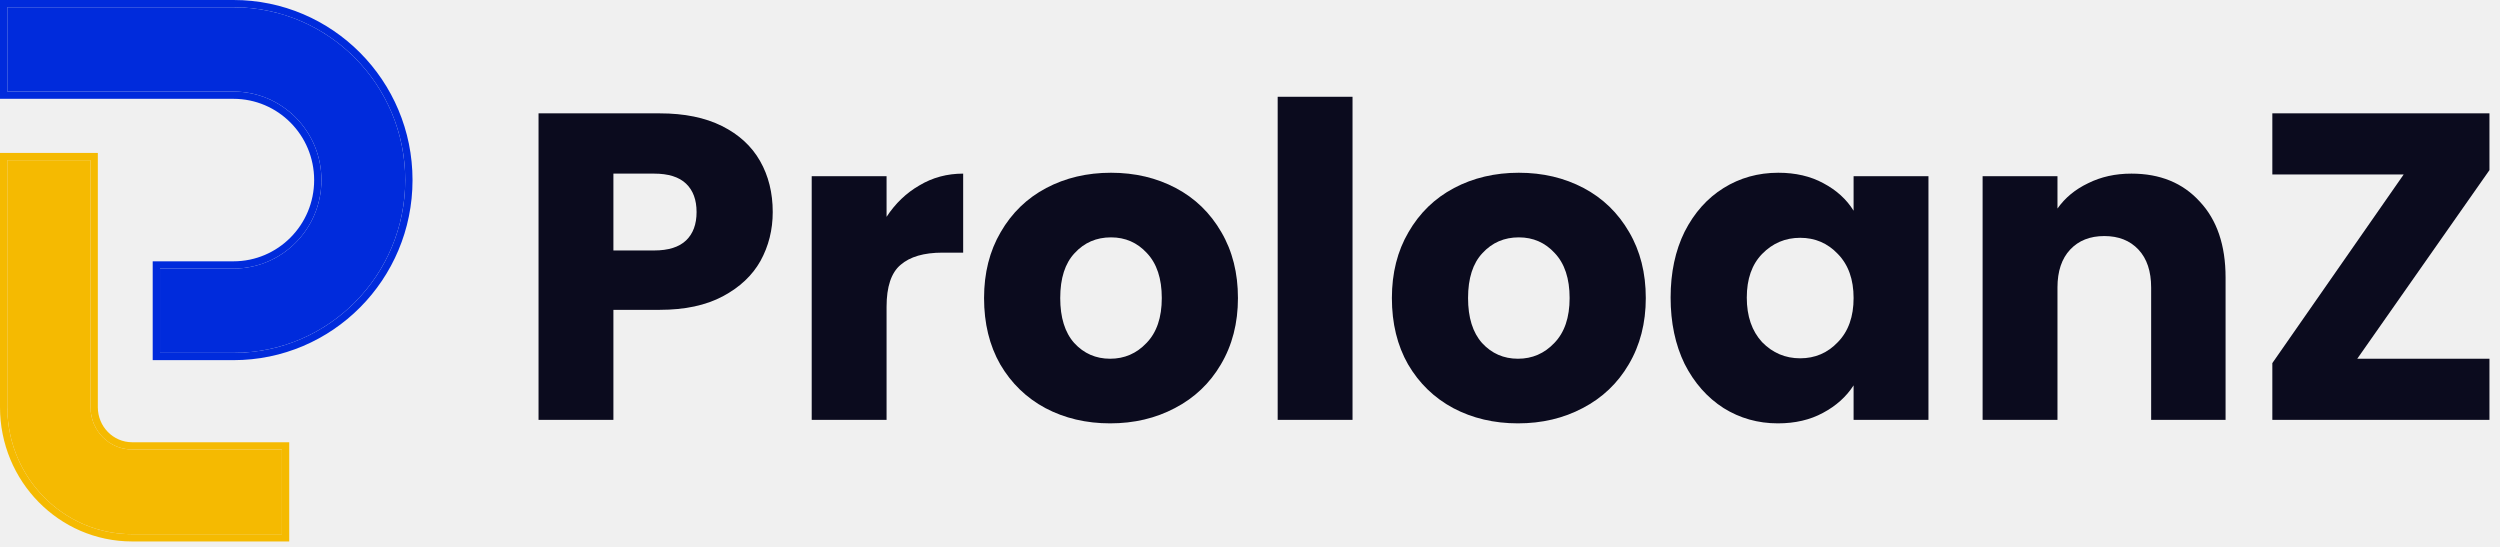
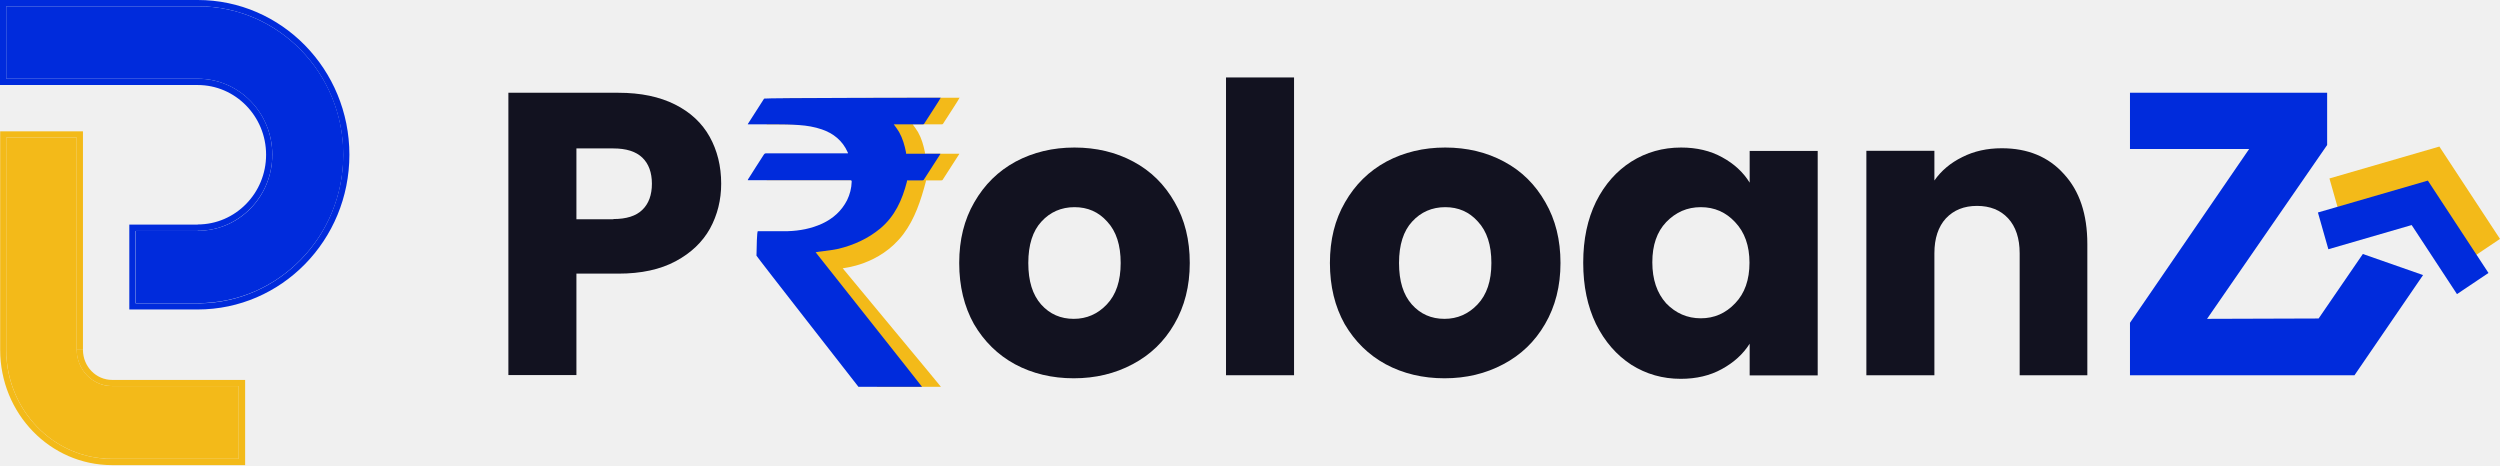
- <svg xmlns="http://www.w3.org/2000/svg" width="183" height="40" viewBox="0 0 183 40" fill="none">
-   <path d="M9.672 32.904H20.637L20.637 39.102H9.672C4.626 39.102 0.535 34.94 0.535 29.805L0.535 11.729H6.626L6.626 29.805C6.626 31.517 7.99 32.904 9.672 32.904Z" fill="#F5BA01" />
-   <path d="M9.672 39.102H20.637L20.637 32.904H9.672L9.593 32.903C8 32.862 6.71 31.576 6.63 29.965L6.626 29.805L7.161 29.805C7.161 31.234 8.296 32.372 9.672 32.372H21.172L21.172 39.634H9.672C4.319 39.634 1.71394e-05 35.222 8.04606e-07 29.805L0 11.197H7.161L7.161 29.805L6.626 29.805L6.626 11.729H0.535L0.535 29.805L0.538 30.046C0.661 34.989 4.577 38.973 9.436 39.099L9.672 39.102Z" fill="#F5BA01" />
-   <path d="M23.53 13.181C23.53 9.603 20.648 6.702 17.091 6.702H0.534V0.532H17.091C24.034 0.532 29.663 6.195 29.663 13.181C29.663 20.167 24.034 25.831 17.091 25.831H11.713V19.66H17.091C20.648 19.66 23.53 16.759 23.53 13.181Z" fill="#002BDC" />
-   <path d="M29.663 13.181C29.663 6.25 24.122 0.621 17.254 0.533L17.091 0.532L17.091 0C24.335 1.61174e-05 30.197 5.907 30.197 13.181C30.197 20.456 24.335 26.363 17.091 26.363H11.178V19.128H17.091L17.091 19.66H11.713V25.831H17.091L17.254 25.829C24.122 25.742 29.663 20.113 29.663 13.181ZM22.996 13.181C22.996 9.891 20.347 7.234 17.091 7.234H0V0H17.091L17.091 0.532H0.534V6.702H17.091C20.648 6.702 23.53 9.603 23.53 13.181L23.528 13.348C23.442 16.794 20.682 19.571 17.258 19.658L17.091 19.66L17.091 19.128C20.347 19.128 22.996 16.471 22.996 13.181Z" fill="#002BDC" />
-   <path d="M172.551 26.26H182.228V30.734H166.335V26.579L175.948 12.773H166.335V8.298H182.228V12.453L172.551 26.26Z" fill="#0B0B1E" />
-   <path d="M156.022 12.709C158.116 12.709 159.782 13.39 161.021 14.754C162.281 16.096 162.912 17.95 162.912 20.315V30.734H157.464V21.05C157.464 19.857 157.154 18.93 156.535 18.27C155.915 17.609 155.082 17.279 154.036 17.279C152.989 17.279 152.156 17.609 151.536 18.27C150.917 18.93 150.607 19.857 150.607 21.05V30.734H145.127V12.9H150.607V15.265C151.162 14.477 151.91 13.859 152.85 13.412C153.79 12.943 154.847 12.709 156.022 12.709Z" fill="#0B0B1E" />
-   <path d="M122.289 21.785C122.289 19.953 122.631 18.344 123.315 16.959C124.02 15.574 124.97 14.509 126.166 13.763C127.363 13.018 128.698 12.645 130.172 12.645C131.432 12.645 132.532 12.9 133.472 13.412C134.434 13.923 135.171 14.594 135.683 15.425V12.9H141.163V30.734H135.683V28.209C135.149 29.04 134.402 29.711 133.44 30.223C132.5 30.734 131.4 30.99 130.14 30.99C128.687 30.99 127.363 30.617 126.166 29.871C124.97 29.104 124.02 28.028 123.315 26.643C122.631 25.237 122.289 23.617 122.289 21.785ZM135.683 21.817C135.683 20.453 135.299 19.378 134.53 18.589C133.782 17.801 132.864 17.407 131.774 17.407C130.685 17.407 129.755 17.801 128.986 18.589C128.239 19.356 127.865 20.422 127.865 21.785C127.865 23.149 128.239 24.235 128.986 25.045C129.755 25.833 130.685 26.228 131.774 26.228C132.864 26.228 133.782 25.833 134.53 25.045C135.299 24.257 135.683 23.181 135.683 21.817Z" fill="#0B0B1E" />
-   <path d="M111.115 30.99C109.363 30.99 107.782 30.617 106.372 29.871C104.984 29.125 103.884 28.06 103.072 26.675C102.281 25.29 101.886 23.671 101.886 21.817C101.886 19.985 102.292 18.376 103.104 16.991C103.916 15.585 105.027 14.509 106.436 13.763C107.846 13.018 109.427 12.645 111.179 12.645C112.931 12.645 114.511 13.018 115.921 13.763C117.331 14.509 118.442 15.585 119.254 16.991C120.066 18.376 120.472 19.985 120.472 21.817C120.472 23.649 120.055 25.269 119.222 26.675C118.41 28.06 117.289 29.125 115.857 29.871C114.447 30.617 112.867 30.99 111.115 30.99ZM111.115 26.259C112.162 26.259 113.048 25.876 113.774 25.109C114.522 24.342 114.896 23.245 114.896 21.817C114.896 20.39 114.533 19.292 113.806 18.525C113.102 17.758 112.226 17.375 111.179 17.375C110.111 17.375 109.224 17.758 108.519 18.525C107.814 19.271 107.462 20.368 107.462 21.817C107.462 23.245 107.804 24.342 108.487 25.109C109.192 25.876 110.068 26.259 111.115 26.259Z" fill="#0B0B1E" />
-   <path d="M99.005 7.084V30.734H93.526V7.084H99.005Z" fill="#0B0B1E" />
-   <path d="M81.262 30.99C79.51 30.99 77.929 30.617 76.519 29.871C75.131 29.125 74.031 28.06 73.219 26.675C72.428 25.29 72.033 23.671 72.033 21.817C72.033 19.985 72.439 18.376 73.251 16.991C74.063 15.585 75.174 14.509 76.583 13.763C77.993 13.018 79.574 12.645 81.326 12.645C83.078 12.645 84.658 13.018 86.068 13.763C87.478 14.509 88.589 15.585 89.401 16.991C90.213 18.376 90.618 19.985 90.618 21.817C90.618 23.649 90.202 25.269 89.369 26.675C88.557 28.06 87.436 29.125 86.004 29.871C84.594 30.617 83.013 30.99 81.262 30.99ZM81.262 26.259C82.308 26.259 83.195 25.876 83.921 25.109C84.669 24.342 85.043 23.245 85.043 21.817C85.043 20.39 84.68 19.292 83.953 18.525C83.249 17.758 82.373 17.375 81.326 17.375C80.258 17.375 79.371 17.758 78.666 18.525C77.961 19.271 77.609 20.368 77.609 21.817C77.609 23.245 77.951 24.342 78.634 25.109C79.339 25.876 80.215 26.259 81.262 26.259Z" fill="#0B0B1E" />
-   <path d="M64.897 15.873C65.538 14.893 66.339 14.126 67.3 13.572C68.261 12.996 69.329 12.709 70.504 12.709V18.493H68.998C67.631 18.493 66.606 18.792 65.922 19.388C65.239 19.963 64.897 20.986 64.897 22.456V30.734H59.417V12.9H64.897V15.873Z" fill="#0B0B1E" />
-   <path d="M56.564 15.521C56.564 16.821 56.265 18.014 55.667 19.101C55.069 20.166 54.151 21.029 52.911 21.69C51.672 22.35 50.134 22.68 48.297 22.68H44.901V30.734H39.421V8.298H48.297C50.092 8.298 51.608 8.607 52.847 9.225C54.086 9.843 55.016 10.695 55.635 11.782C56.255 12.869 56.564 14.115 56.564 15.521ZM47.881 18.334C48.927 18.334 49.707 18.089 50.22 17.599C50.733 17.109 50.989 16.416 50.989 15.521C50.989 14.626 50.733 13.934 50.22 13.444C49.707 12.954 48.927 12.709 47.881 12.709H44.901V18.334H47.881Z" fill="#0B0B1E" />
+ <svg xmlns="http://www.w3.org/2000/svg" width="215" height="40" viewBox="0 0 215 40" fill="none">
+   <g clip-path="url(#clip0_4425_129)">
+     <path d="M9.624 33.199H20.531V39.458H9.624C4.598 39.458 0.535 35.26 0.535 30.07V11.836H6.599V30.07C6.599 31.789 7.959 33.199 9.624 33.199Z" fill="#F3BA19" />
+     <path d="M9.624 39.458H20.531V33.199H9.548C7.959 33.153 6.676 31.851 6.599 30.24V30.085H7.134C7.134 31.526 8.264 32.672 9.639 32.672H21.081V40H9.639C4.308 40 0.015 35.554 0.015 30.085V11.294H7.134V30.07H6.599V11.836H0.535L0.535 30.318C0.657 35.306 4.552 39.334 9.395 39.458H9.624Z" fill="#F3BA19" />
+     <path d="M23.419 13.307C23.419 9.698 20.547 6.77 17.018 6.77H0.535V0.542H17.018C23.923 0.542 29.529 6.259 29.529 13.307C29.529 20.356 23.923 26.073 17.018 26.073H11.671V19.845H17.018C20.562 19.845 23.419 16.917 23.419 13.307Z" fill="#002BDC" />
+     <path d="M29.514 13.307C29.514 6.305 23.999 0.62 17.171 0.542H17.003V0C24.213 0 30.048 5.964 30.048 13.307C30.048 20.651 24.213 26.615 17.003 26.615H11.121V19.318H17.003V19.861H11.656V26.088H17.171C23.999 25.995 29.514 20.325 29.514 13.323V13.307ZM22.884 13.307C22.884 9.992 20.241 7.312 17.003 7.312H0V0H17.003V0.542L0.535 0.542V6.77H17.018C20.562 6.77 23.419 9.698 23.419 13.307L23.419 13.478C23.327 16.948 20.577 19.752 17.171 19.845H17.003V19.303C20.241 19.303 22.884 16.623 22.884 13.307Z" fill="#002BDC" />
+     <path d="M172.163 12.75C174.394 12.75 176.181 13.493 177.495 14.965C178.839 16.421 179.511 18.42 179.511 20.991V32.27H173.691V21.782C173.691 20.496 173.355 19.489 172.698 18.776C172.041 18.064 171.14 17.707 170.025 17.707C168.91 17.707 168.024 18.064 167.351 18.776C166.695 19.489 166.358 20.496 166.358 21.782V32.27H160.508V12.967H166.358V15.523C166.954 14.671 167.749 14.005 168.757 13.509C169.765 12.998 170.896 12.75 172.148 12.75H172.163Z" fill="#121220" />
+     <path d="M136.157 22.572C136.157 20.589 136.524 18.854 137.257 17.351C138.006 15.848 139.029 14.702 140.297 13.896C141.58 13.091 143.001 12.688 144.574 12.688C145.919 12.688 147.095 12.967 148.103 13.524C149.127 14.082 149.921 14.81 150.471 15.709V12.982H156.322V32.285H150.471V29.558C149.906 30.457 149.096 31.185 148.073 31.743C147.064 32.3 145.888 32.579 144.544 32.579C142.986 32.579 141.58 32.177 140.297 31.371C139.014 30.535 138.006 29.373 137.257 27.87C136.524 26.352 136.157 24.601 136.157 22.618V22.572ZM150.456 22.603C150.456 21.131 150.043 19.969 149.218 19.102C148.424 18.249 147.446 17.816 146.27 17.816C145.094 17.816 144.116 18.249 143.291 19.102C142.497 19.938 142.1 21.084 142.1 22.556C142.1 24.028 142.497 25.205 143.291 26.088C144.116 26.94 145.109 27.374 146.27 27.374C147.431 27.374 148.409 26.94 149.218 26.088C150.043 25.236 150.456 24.074 150.456 22.587V22.603Z" fill="#121220" />
+     <path d="M124.227 32.533C122.363 32.533 120.667 32.13 119.17 31.325C117.688 30.519 116.512 29.357 115.641 27.87C114.801 26.367 114.373 24.617 114.373 22.618C114.373 20.62 114.801 18.9 115.672 17.397C116.543 15.879 117.719 14.717 119.231 13.896C120.744 13.091 122.424 12.688 124.288 12.688C126.151 12.688 127.847 13.091 129.344 13.896C130.856 14.702 132.033 15.864 132.903 17.397C133.774 18.9 134.202 20.635 134.202 22.618C134.202 24.601 133.759 26.352 132.873 27.87C132.002 29.373 130.811 30.519 129.283 31.325C127.771 32.13 126.09 32.533 124.227 32.533ZM124.227 27.421C125.342 27.421 126.289 27.002 127.068 26.181C127.862 25.345 128.259 24.167 128.259 22.618C128.259 21.069 127.878 19.892 127.099 19.055C126.35 18.218 125.418 17.816 124.288 17.816C123.157 17.816 122.195 18.234 121.446 19.055C120.698 19.861 120.316 21.053 120.316 22.618C120.316 24.183 120.682 25.345 121.416 26.181C122.164 27.018 123.096 27.421 124.227 27.421Z" fill="#121220" />
+     <path d="M111.288 6.661V32.27H105.437V6.661H111.288Z" fill="#121220" />
+     <path d="M92.345 32.533C90.481 32.533 88.786 32.13 87.289 31.325C85.807 30.519 84.63 29.357 83.76 27.87C82.92 26.367 82.492 24.617 82.492 22.618C82.492 20.62 82.92 18.9 83.79 17.397C84.661 15.879 85.837 14.717 87.35 13.896C88.862 13.091 90.542 12.688 92.406 12.688C94.27 12.688 95.966 13.091 97.463 13.896C98.975 14.702 100.151 15.864 101.022 17.397C101.893 18.9 102.32 20.635 102.32 22.618C102.32 24.601 101.877 26.352 100.991 27.87C100.121 29.373 98.929 30.519 97.401 31.325C95.889 32.13 94.209 32.533 92.345 32.533ZM92.345 27.421C93.46 27.421 94.407 27.002 95.186 26.181C95.981 25.345 96.378 24.167 96.378 22.618C96.378 21.069 95.996 19.892 95.217 19.055C94.468 18.218 93.537 17.816 92.406 17.816C91.276 17.816 90.313 18.234 89.565 19.055C88.816 19.861 88.434 21.053 88.434 22.618C88.434 24.183 88.801 25.345 89.534 26.181C90.283 27.018 91.215 27.421 92.345 27.421Z" fill="#121220" />
+     <path d="M62.022 15.786C62.022 17.196 61.701 18.482 61.059 19.659C60.418 20.806 59.44 21.751 58.111 22.463C56.782 23.176 55.147 23.532 53.192 23.532H49.572V32.254H43.721V7.978H53.192C55.102 7.978 56.721 8.319 58.05 8.985C59.379 9.651 60.372 10.581 61.029 11.758C61.685 12.936 62.022 14.284 62.022 15.802V15.786ZM52.749 18.838C53.864 18.838 54.704 18.575 55.239 18.048C55.789 17.521 56.064 16.762 56.064 15.802C56.064 14.841 55.789 14.082 55.239 13.555C54.689 13.029 53.864 12.765 52.749 12.765H49.572V18.854H52.749V18.838Z" fill="#121220" />
+     <path d="M203.205 21.843L199.401 27.39L189.807 27.421L200.134 12.471V7.978H183.178V12.812H193.428L183.178 27.761V32.27H202.487L208.383 23.656L203.205 21.843Z" fill="#002BDC" />
+     <path d="M79.546 13.204C79.546 13.204 79.546 13.127 79.546 13.111C79.423 12.492 79.255 11.903 78.95 11.361C78.812 11.128 78.659 10.927 78.491 10.695C79.316 10.695 80.156 10.695 80.981 10.695C81.043 10.695 81.088 10.679 81.119 10.617C81.577 9.905 82.54 8.433 82.524 8.402C82.494 8.402 67.37 8.417 67.34 8.479C66.882 9.192 66.423 9.905 65.98 10.602C65.965 10.633 65.934 10.648 65.934 10.695C65.965 10.695 66.011 10.695 66.041 10.695C67.477 10.71 68.928 10.648 70.365 10.757C71.021 10.803 71.678 10.912 72.305 11.128C73.297 11.469 74.077 12.637 74.52 13.628C74.52 13.659 74.565 13.69 74.55 13.737H74.428C72.121 13.737 69.799 13.737 67.493 13.737C67.416 13.737 67.37 13.768 67.325 13.83C66.882 14.527 66.423 14.676 65.98 15.389C65.965 15.42 65.934 15.451 65.934 15.497H66.041C68.944 15.497 71.846 15.497 74.749 15.497C74.84 15.497 74.871 15.528 74.871 15.621C74.856 16.179 74.718 16.721 74.474 17.217C74 18.146 73.267 18.797 72.335 19.231C71.388 19.664 70.395 20.216 69.371 20.247C69.005 20.247 68.623 20.247 68.256 20.247C67.767 20.247 67.294 20.247 66.805 20.247C66.713 20.247 66.698 21.322 66.683 21.988C66.683 22.05 75.192 32.925 75.451 33.266C76.796 33.266 80.447 33.266 80.92 33.266C80.92 33.235 72.61 23.259 72.473 23.073C72.503 23.042 75.635 22.84 77.682 20.145C78.675 18.828 79.194 17.232 79.622 15.621C79.622 15.59 79.622 15.544 79.637 15.513C80.08 15.513 80.508 15.513 80.951 15.513C81.012 15.513 81.058 15.497 81.088 15.435C81.547 14.723 82.005 14.01 82.463 13.297C82.463 13.282 82.509 13.266 82.494 13.22H82.387C81.44 13.22 80.493 13.22 79.546 13.22V13.204Z" fill="#F3BA19" />
+     <path d="M77.92 13.204C77.92 13.204 77.92 13.127 77.92 13.111C77.797 12.492 77.629 11.903 77.324 11.361C77.186 11.128 77.034 10.927 76.866 10.695C77.691 10.695 78.531 10.695 79.356 10.695C79.417 10.695 79.463 10.679 79.493 10.617C79.951 9.905 80.914 8.433 80.899 8.402C80.868 8.402 65.745 8.417 65.714 8.479C65.256 9.192 64.797 9.905 64.354 10.602C64.339 10.633 64.309 10.648 64.309 10.695C64.339 10.695 64.385 10.695 64.415 10.695C65.852 10.71 67.303 10.648 68.739 10.757C69.396 10.803 70.052 10.912 70.679 11.128C71.672 11.469 72.451 12.089 72.894 13.08C72.894 13.111 72.94 13.142 72.924 13.189H72.802C70.495 13.189 68.174 13.189 65.867 13.189C65.79 13.189 65.745 13.22 65.699 13.282C65.256 13.979 64.797 14.676 64.354 15.389C64.339 15.42 64.309 15.451 64.309 15.497H64.415C67.318 15.497 70.221 15.497 73.123 15.497C73.215 15.497 73.245 15.528 73.245 15.621C73.23 16.179 73.092 16.721 72.848 17.217C72.374 18.146 71.641 18.797 70.709 19.231C69.762 19.664 68.769 19.85 67.746 19.881C67.379 19.881 66.997 19.881 66.63 19.881C66.142 19.881 65.668 19.881 65.179 19.881C65.088 19.881 65.072 21.322 65.057 21.988C65.057 22.05 73.566 32.925 73.826 33.266C75.17 33.266 78.821 33.266 79.295 33.266C79.295 33.235 70.282 21.88 70.144 21.694C70.175 21.663 71.488 21.539 72.099 21.399C73.428 21.074 74.635 20.532 75.705 19.649C76.957 18.596 77.584 17.217 77.996 15.621C77.996 15.59 77.996 15.544 78.011 15.513C78.454 15.513 78.882 15.513 79.325 15.513C79.386 15.513 79.432 15.497 79.463 15.435C79.921 14.723 80.379 14.01 80.838 13.297C80.838 13.282 80.883 13.266 80.868 13.22H80.761C79.814 13.22 78.867 13.22 77.92 13.22V13.204Z" fill="#002BDC" />
+     <path d="M215 20.547L212.291 22.365L208.394 16.427L201.229 18.507L200.332 15.347L209.786 12.603L215 20.547Z" fill="#F3BA19" />
+     <path d="M214.009 23.475L211.3 25.293L207.403 19.355L200.239 21.435L199.341 18.274L208.796 15.531L214.009 23.475Z" fill="#002BDC" />
+   </g>
+   <defs>
+     <clipPath id="clip0_4425_129">
+       <rect width="215" height="40" fill="white" />
+     </clipPath>
+   </defs>
</svg>
